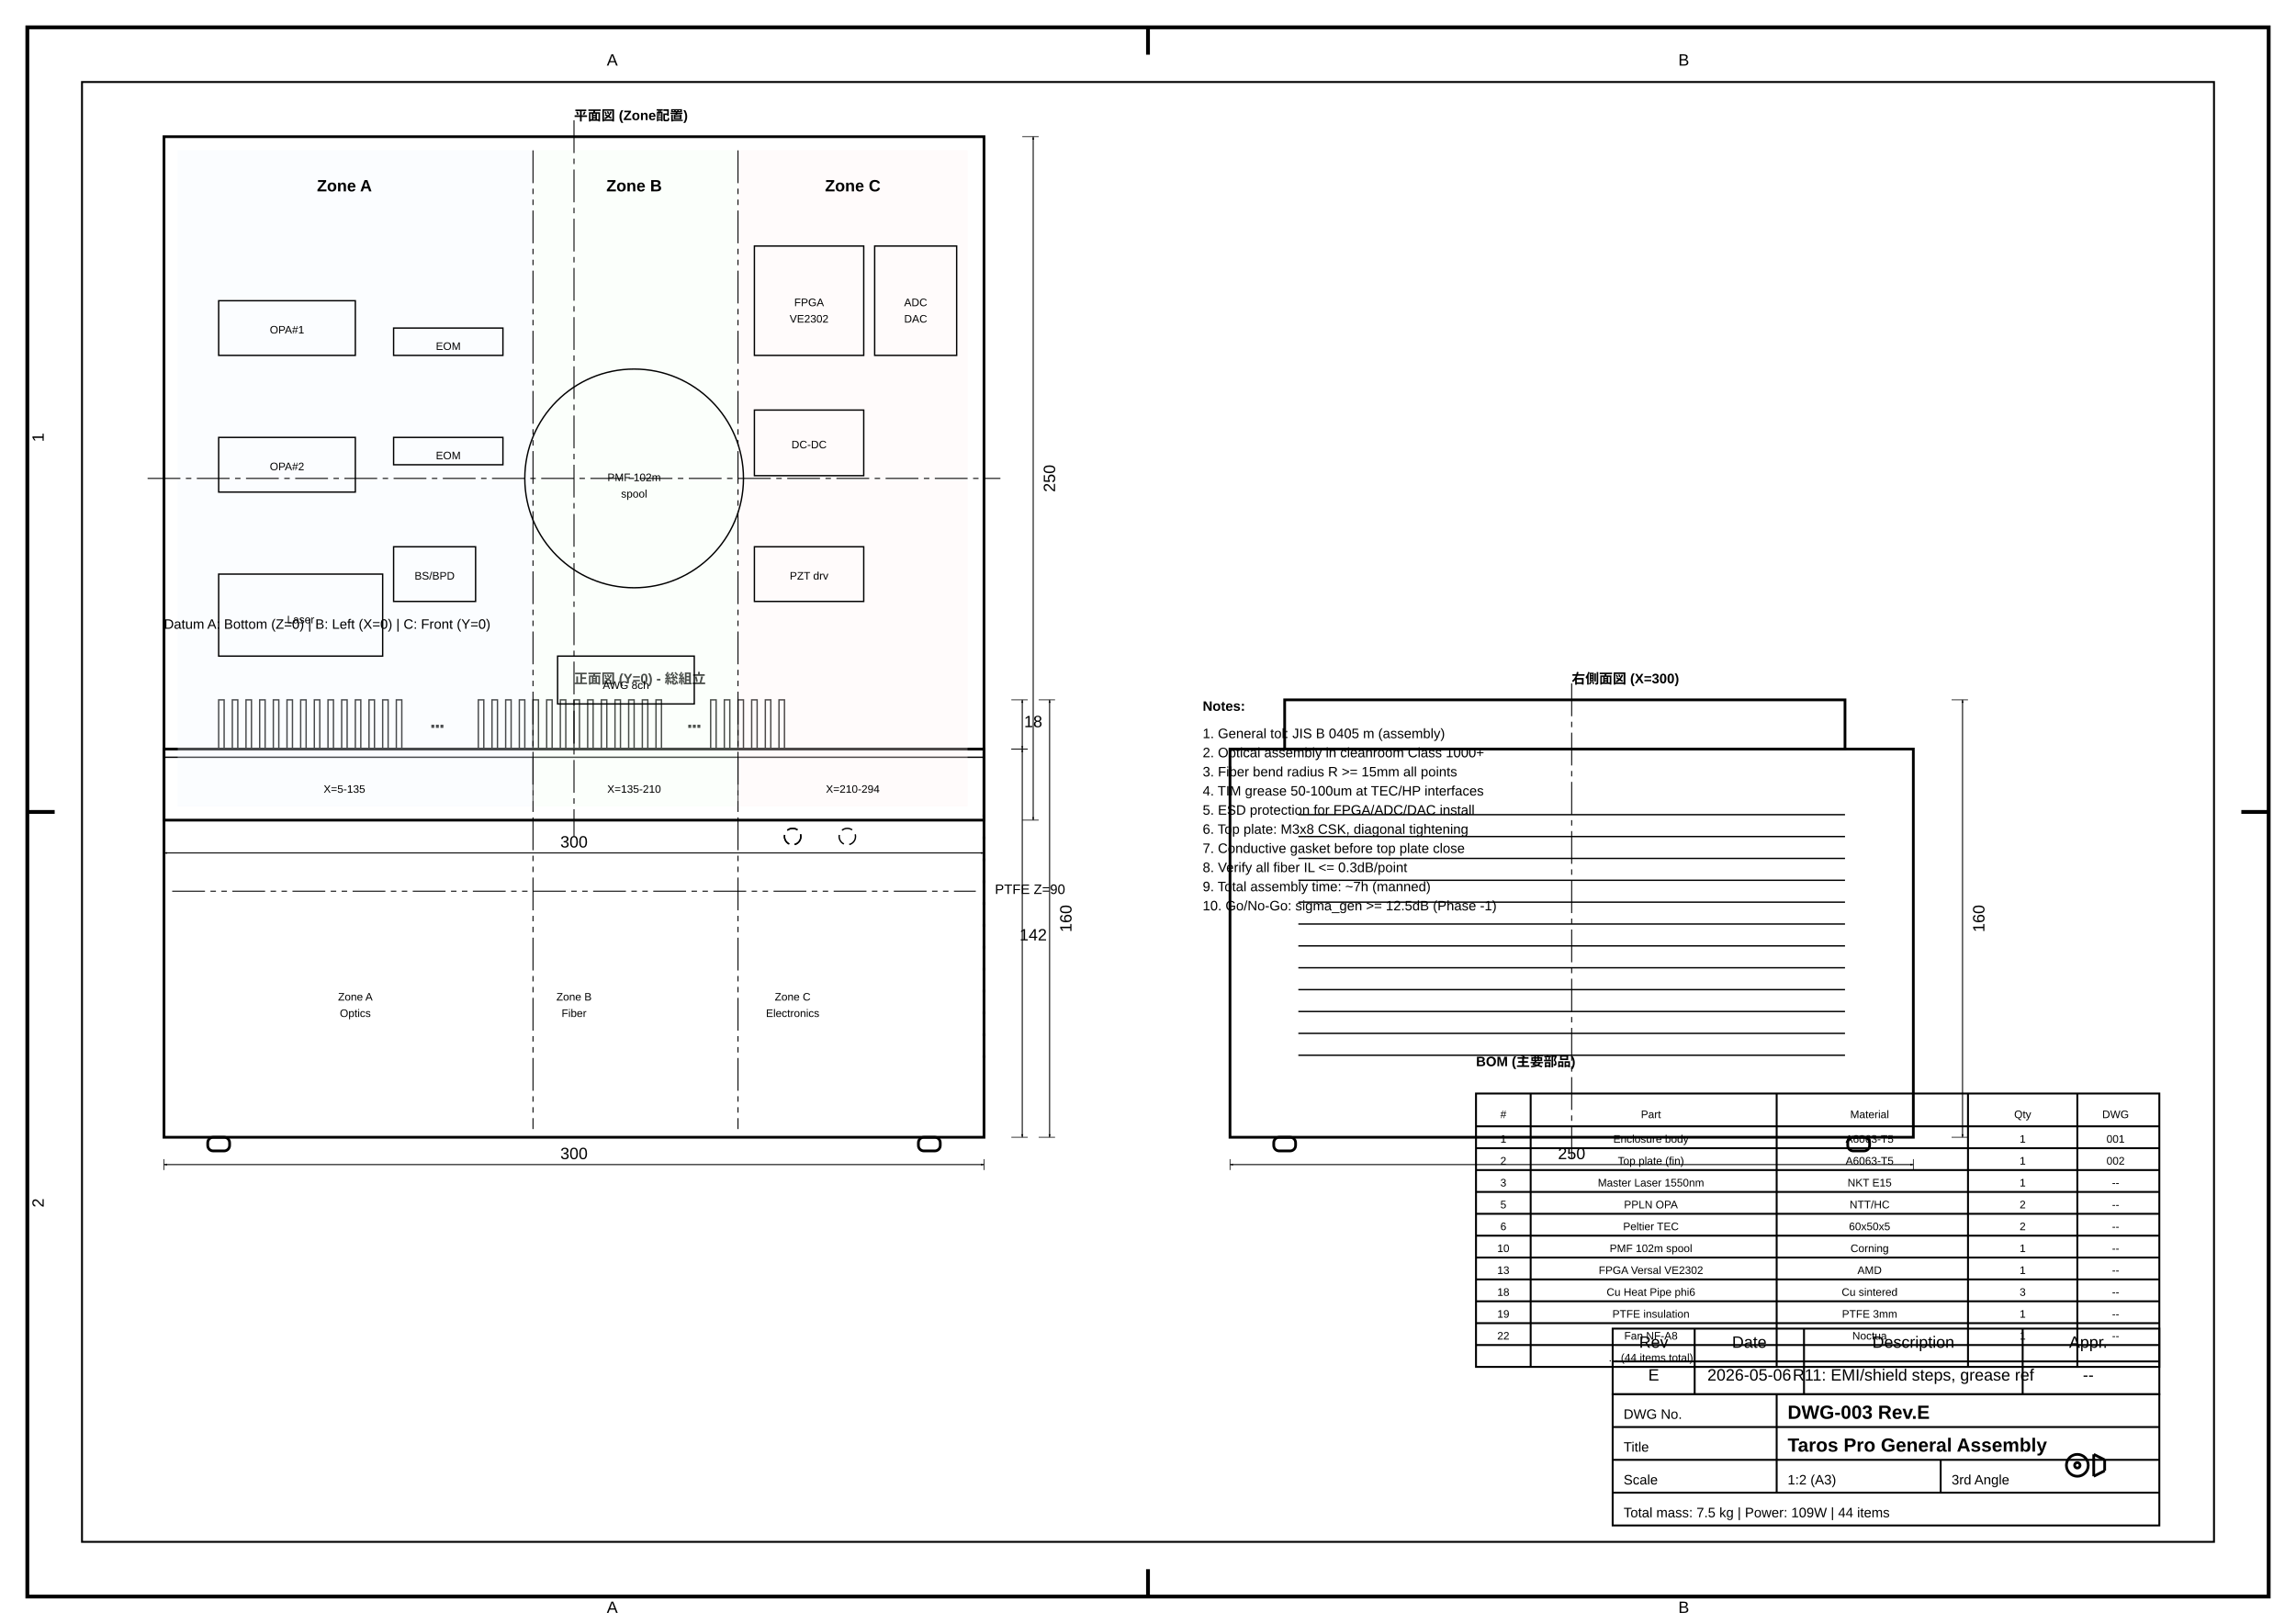
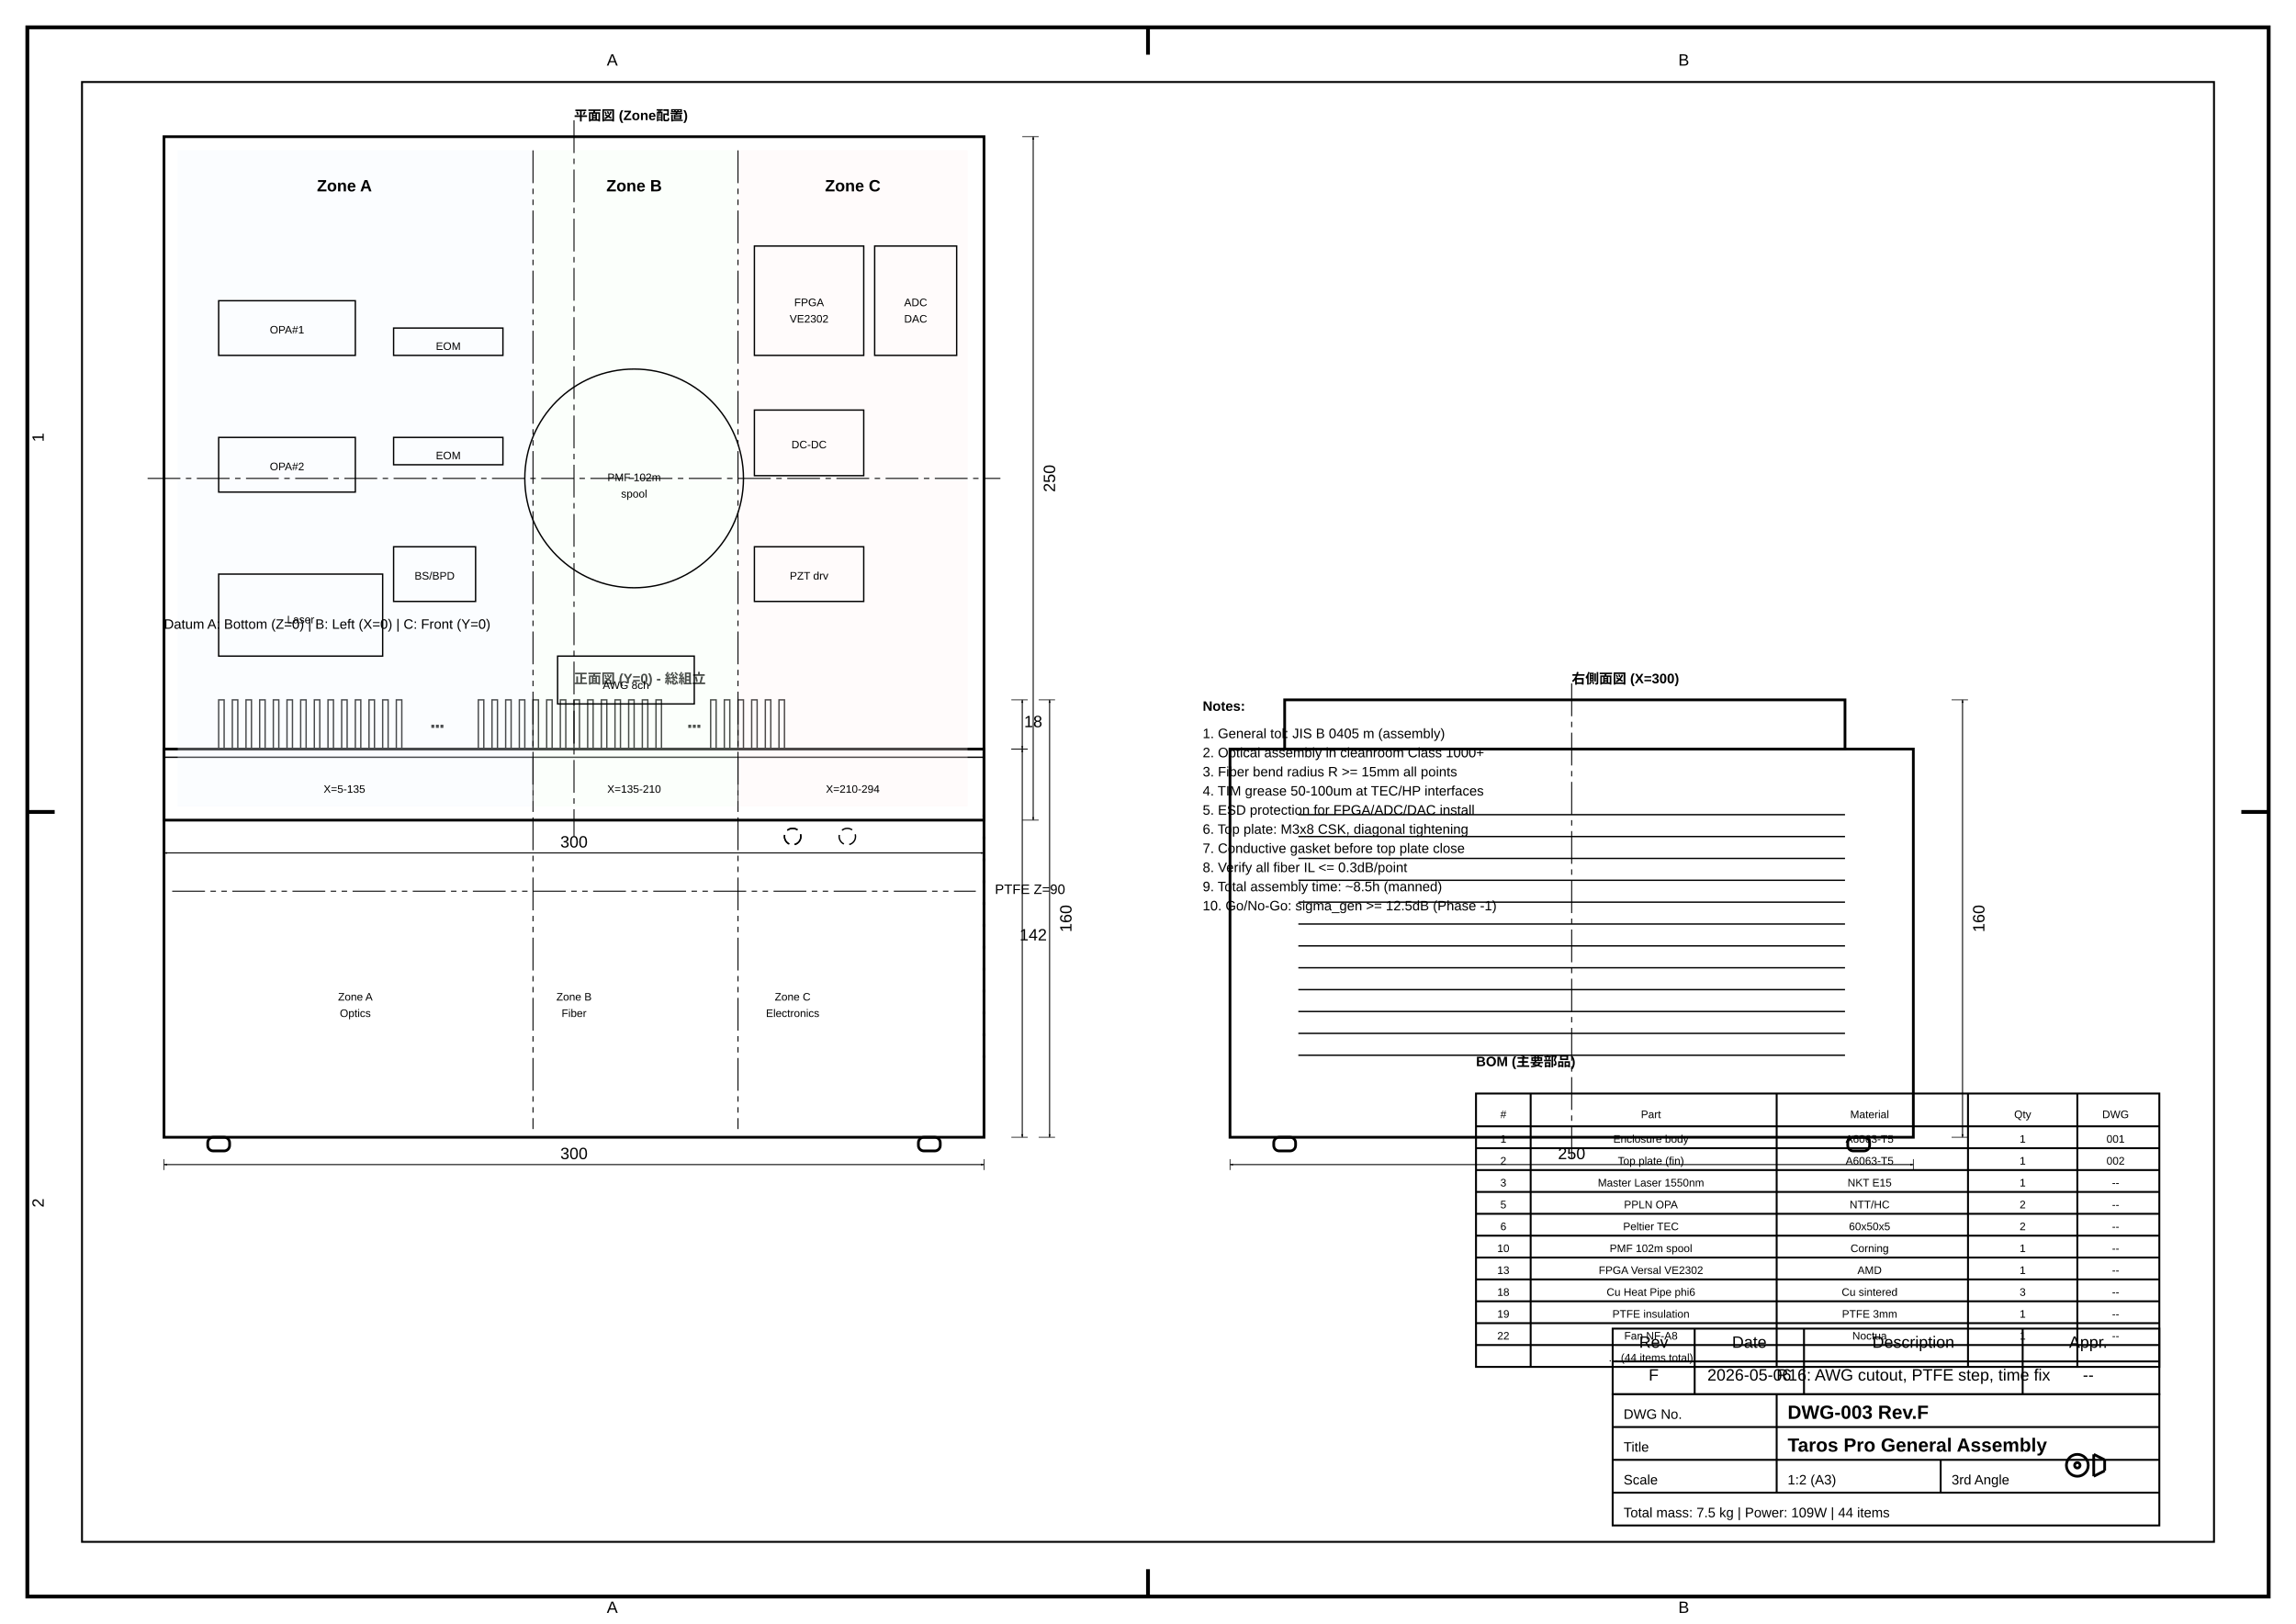
<svg xmlns="http://www.w3.org/2000/svg" viewBox="0 0 420 297" width="420mm" height="297mm">
  <defs>
    <marker id="arrow-start" markerWidth="3" markerHeight="2" refX="0" refY="1" orient="auto">
      <polygon points="3,0 0,1 3,2" fill="black" />
    </marker>
    <marker id="arrow-end" markerWidth="3" markerHeight="2" refX="3" refY="1" orient="auto">
      <polygon points="0,0 3,1 0,2" fill="black" />
    </marker>
    <style>
      .outline { stroke: black; stroke-width: 0.5; fill: none; }
      .thin { stroke: black; stroke-width: 0.25; fill: none; }
      .hidden { stroke: black; stroke-width: 0.25; fill: none; stroke-dasharray: 2,1; }
      .center { stroke: black; stroke-width: 0.18; fill: none; stroke-dasharray: 6,1,1,1; }
      .phantom { stroke: black; stroke-width: 0.18; fill: none; stroke-dasharray: 6,1,1,1,1,1; }
      .dim-line { stroke: black; stroke-width: 0.18; fill: none; marker-start: url(#arrow-start); marker-end: url(#arrow-end); }
      .ext-line { stroke: black; stroke-width: 0.13; fill: none; }
      .cutting { stroke: black; stroke-width: 0.35; fill: none; stroke-dasharray: 8,2,1,2; }
      .hatch { stroke: black; stroke-width: 0.13; fill: none; }
      .frame { stroke: black; stroke-width: 0.7; fill: none; }
      .frame-inner { stroke: black; stroke-width: 0.35; fill: none; }
      .title-box { stroke: black; stroke-width: 0.35; fill: none; }
      .text-dim { font-family: Arial, sans-serif; font-size: 3px; text-anchor: middle; }
      .text-note { font-family: Arial, sans-serif; font-size: 2.5px; text-anchor: start; }
      .text-title { font-family: Arial, sans-serif; font-size: 3.5px; text-anchor: start; font-weight: bold; }
      .text-title-sm { font-family: Arial, sans-serif; font-size: 2.5px; text-anchor: start; }
      .text-zone { font-family: Arial, sans-serif; font-size: 3px; text-anchor: middle; }
      .text-label { font-family: Arial, sans-serif; font-size: 2px; text-anchor: middle; }
      .zone-fill-a { fill: #f0f8ff; stroke: none; opacity: 0.3; }
      .zone-fill-b { fill: #f0fff0; stroke: none; opacity: 0.3; }
      .zone-fill-c { fill: #fff0f0; stroke: none; opacity: 0.3; }
    </style>
  </defs>
  <rect x="5" y="5" width="410" height="287" class="frame" />
  <rect x="15" y="15" width="390" height="267" class="frame-inner" />
  <line x1="210" y1="5" x2="210" y2="10" class="frame" />
  <line x1="210" y1="287" x2="210" y2="292" class="frame" />
  <line x1="5" y1="148.5" x2="10" y2="148.5" class="frame" />
  <line x1="410" y1="148.5" x2="415" y2="148.5" class="frame" />
  <text x="112" y="12" class="text-zone">A</text>
  <text x="308" y="12" class="text-zone">B</text>
  <text x="112" y="295" class="text-zone">A</text>
  <text x="308" y="295" class="text-zone">B</text>
  <text x="8" y="80" class="text-zone" transform="rotate(-90,8,80)">1</text>
  <text x="8" y="220" class="text-zone" transform="rotate(-90,8,220)">2</text>
  <g id="front-view" transform="translate(30, 128)">
    <text x="75" y="-3" class="text-note" text-anchor="middle" font-weight="bold">正面図 (Y=0) - 総組立</text>
    <rect x="0" y="9" width="150" height="71" class="outline" />
    <line x1="0" y1="9" x2="150" y2="9" class="outline" />
    <line x1="0" y1="10.5" x2="150" y2="10.5" class="thin" />
    <g class="thin" stroke-width="0.3">
      <rect x="10" y="0" width="1" height="9" />
      <rect x="12.5" y="0" width="1" height="9" />
      <rect x="15" y="0" width="1" height="9" />
      <rect x="17.5" y="0" width="1" height="9" />
      <rect x="20" y="0" width="1" height="9" />
      <rect x="22.5" y="0" width="1" height="9" />
      <rect x="25" y="0" width="1" height="9" />
      <rect x="27.5" y="0" width="1" height="9" />
      <rect x="30" y="0" width="1" height="9" />
      <rect x="32.5" y="0" width="1" height="9" />
      <rect x="35" y="0" width="1" height="9" />
      <rect x="37.5" y="0" width="1" height="9" />
      <rect x="40" y="0" width="1" height="9" />
      <rect x="42.5" y="0" width="1" height="9" />
      <text x="50" y="5" class="text-dim" font-size="2px">...</text>
      <rect x="57.5" y="0" width="1" height="9" />
      <rect x="60" y="0" width="1" height="9" />
      <rect x="62.5" y="0" width="1" height="9" />
      <rect x="65" y="0" width="1" height="9" />
      <rect x="67.5" y="0" width="1" height="9" />
      <rect x="70" y="0" width="1" height="9" />
      <rect x="72.5" y="0" width="1" height="9" />
      <rect x="75" y="0" width="1" height="9" />
      <rect x="77.5" y="0" width="1" height="9" />
      <rect x="80" y="0" width="1" height="9" />
      <rect x="82.5" y="0" width="1" height="9" />
      <rect x="85" y="0" width="1" height="9" />
      <rect x="87.5" y="0" width="1" height="9" />
      <rect x="90" y="0" width="1" height="9" />
      <text x="97" y="5" class="text-dim" font-size="2px">...</text>
      <rect x="100" y="0" width="1" height="9" />
      <rect x="102.5" y="0" width="1" height="9" />
      <rect x="105" y="0" width="1" height="9" />
      <rect x="107.5" y="0" width="1" height="9" />
      <rect x="110" y="0" width="1" height="9" />
      <rect x="112.5" y="0" width="1" height="9" />
    </g>
    <line x1="1.5" y1="35" x2="148.5" y2="35" class="phantom" />
    <text x="152" y="35.5" class="text-note" font-size="1.8px">PTFE Z=90</text>
    <text x="35" y="55" class="text-label" font-size="2.5px">Zone A</text>
    <text x="35" y="58" class="text-label" font-size="2px">Optics</text>
    <text x="75" y="55" class="text-label" font-size="2.5px">Zone B</text>
    <text x="75" y="58" class="text-label" font-size="2px">Fiber</text>
    <text x="115" y="55" class="text-label" font-size="2.5px">Zone C</text>
    <text x="115" y="58" class="text-label" font-size="2px">Electronics</text>
    <line x1="67.5" y1="10.5" x2="67.5" y2="78.5" class="phantom" />
    <line x1="105" y1="10.5" x2="105" y2="78.5" class="phantom" />
    <circle cx="115" cy="25" r="1.5" class="hidden" />
    <circle cx="125" cy="25" r="1.5" class="hidden" />
    <circle cx="115" cy="25" r="1.5" class="hidden" />
    <rect x="8" y="80" width="4" height="2.5" class="outline" stroke-width="0.3" rx="1" />
    <rect x="138" y="80" width="4" height="2.5" class="outline" stroke-width="0.3" rx="1" />
    <g class="thin" stroke-width="0.15">
      <line x1="150" y1="21" x2="150" y2="21.5" class="outline" stroke-width="0.25" />
      <line x1="150" y1="25" x2="150" y2="25.5" class="outline" stroke-width="0.25" />
      <line x1="150" y1="29" x2="150" y2="29.5" class="outline" stroke-width="0.25" />
      <line x1="150" y1="33" x2="150" y2="33.5" class="outline" stroke-width="0.25" />
      <line x1="150" y1="37" x2="150" y2="37.5" class="outline" stroke-width="0.25" />
      <line x1="150" y1="41" x2="150" y2="41.5" class="outline" stroke-width="0.25" />
      <line x1="150" y1="45" x2="150" y2="45.5" class="outline" stroke-width="0.25" />
      <line x1="150" y1="49" x2="150" y2="49.5" class="outline" stroke-width="0.25" />
      <line x1="150" y1="53" x2="150" y2="53.5" class="outline" stroke-width="0.25" />
      <line x1="150" y1="57" x2="150" y2="57.5" class="outline" stroke-width="0.25" />
      <line x1="150" y1="61" x2="150" y2="61.5" class="outline" stroke-width="0.25" />
      <line x1="150" y1="65" x2="150" y2="65.5" class="outline" stroke-width="0.25" />
    </g>
    <line x1="160" y1="0" x2="163" y2="0" class="ext-line" />
    <line x1="160" y1="80" x2="163" y2="80" class="ext-line" />
    <line x1="162" y1="0" x2="162" y2="80" class="dim-line" />
    <text x="166" y="40" class="text-dim" transform="rotate(-90,166,40)">160</text>
    <line x1="0" y1="86" x2="0" y2="84" class="ext-line" />
    <line x1="150" y1="86" x2="150" y2="84" class="ext-line" />
    <line x1="0" y1="85" x2="150" y2="85" class="dim-line" />
    <text x="75" y="84" class="text-dim">300</text>
    <line x1="155" y1="9" x2="158" y2="9" class="ext-line" />
    <line x1="155" y1="80" x2="158" y2="80" class="ext-line" />
    <line x1="157" y1="9" x2="157" y2="80" class="dim-line" />
    <text x="159" y="44" class="text-dim" font-size="2px" text-anchor="start">142</text>
    <line x1="155" y1="0" x2="158" y2="0" class="ext-line" />
    <line x1="155" y1="9" x2="158" y2="9" class="ext-line" />
    <line x1="157" y1="0" x2="157" y2="9" class="dim-line" />
    <text x="159" y="5" class="text-dim" font-size="2px" text-anchor="start">18</text>
  </g>
  <g id="right-side-view" transform="translate(225, 128)">
    <text x="62.5" y="-3" class="text-note" text-anchor="middle" font-weight="bold">右側面図 (X=300)</text>
    <rect x="0" y="9" width="125" height="71" class="outline" />
    <line x1="10" y1="0" x2="10" y2="9" class="thin" />
    <line x1="112.5" y1="0" x2="112.5" y2="9" class="thin" />
    <rect x="10" y="0" width="102.5" height="9" class="outline" stroke-width="0.3" />
    <g class="thin" stroke-width="0.2">
      <line x1="12.5" y1="21" x2="112.5" y2="21" />
      <line x1="12.5" y1="25" x2="112.5" y2="25" />
      <line x1="12.5" y1="29" x2="112.5" y2="29" />
      <line x1="12.5" y1="33" x2="112.5" y2="33" />
      <line x1="12.5" y1="37" x2="112.5" y2="37" />
      <line x1="12.5" y1="41" x2="112.5" y2="41" />
      <line x1="12.5" y1="45" x2="112.5" y2="45" />
      <line x1="12.5" y1="49" x2="112.5" y2="49" />
      <line x1="12.5" y1="53" x2="112.5" y2="53" />
      <line x1="12.5" y1="57" x2="112.5" y2="57" />
      <line x1="12.5" y1="61" x2="112.5" y2="61" />
      <line x1="12.5" y1="65" x2="112.5" y2="65" />
    </g>
    <rect x="8" y="80" width="4" height="2.5" class="outline" stroke-width="0.3" rx="1" />
    <rect x="113" y="80" width="4" height="2.5" class="outline" stroke-width="0.3" rx="1" />
    <line x1="62.5" y1="-3" x2="62.5" y2="85" class="center" />
    <line x1="0" y1="86" x2="0" y2="84" class="ext-line" />
    <line x1="125" y1="86" x2="125" y2="84" class="ext-line" />
    <line x1="0" y1="85" x2="125" y2="85" class="dim-line" />
    <text x="62.5" y="84" class="text-dim">250</text>
    <line x1="132" y1="0" x2="135" y2="0" class="ext-line" />
    <line x1="132" y1="80" x2="135" y2="80" class="ext-line" />
    <line x1="134" y1="0" x2="134" y2="80" class="dim-line" />
    <text x="138" y="40" class="text-dim" transform="rotate(-90,138,40)">160</text>
  </g>
  <g id="plan-view" transform="translate(30, 25)">
    <text x="75" y="-3" class="text-note" text-anchor="middle" font-weight="bold">平面図 (Zone配置)</text>
    <rect x="0" y="0" width="150" height="125" class="outline" />
    <rect x="2.5" y="2.5" width="65" height="120" class="zone-fill-a" />
    <rect x="67.5" y="2.5" width="37.5" height="120" class="zone-fill-b" />
    <rect x="105" y="2.5" width="42" height="120" class="zone-fill-c" />
    <line x1="67.5" y1="2.5" x2="67.5" y2="122.5" class="phantom" />
    <line x1="105" y1="2.5" x2="105" y2="122.5" class="phantom" />
    <rect x="10" y="30" width="25" height="10" class="thin" />
    <text x="22.5" y="36" class="text-label">OPA#1</text>
    <rect x="10" y="55" width="25" height="10" class="thin" />
    <text x="22.5" y="61" class="text-label">OPA#2</text>
    <rect x="10" y="80" width="30" height="15" class="thin" />
    <text x="25" y="89" class="text-label">Laser</text>
    <rect x="42" y="35" width="20" height="5" class="thin" />
    <text x="52" y="39" class="text-label">EOM</text>
    <rect x="42" y="55" width="20" height="5" class="thin" />
    <text x="52" y="59" class="text-label">EOM</text>
    <rect x="42" y="75" width="15" height="10" class="thin" />
    <text x="49.5" y="81" class="text-label">BS/BPD</text>
    <circle cx="86" cy="62.5" r="20" class="thin" />
    <text x="86" y="63" class="text-label">PMF 102m</text>
    <text x="86" y="66" class="text-label">spool</text>
    <rect x="72" y="95" width="25" height="8.75" class="thin" />
    <text x="84.5" y="101" class="text-label">AWG 8ch</text>
    <rect x="108" y="20" width="20" height="20" class="thin" />
    <text x="118" y="31" class="text-label">FPGA</text>
    <text x="118" y="34" class="text-label">VE2302</text>
    <rect x="108" y="50" width="20" height="12" class="thin" />
    <text x="118" y="57" class="text-label">DC-DC</text>
    <rect x="130" y="20" width="15" height="20" class="thin" />
    <text x="137.5" y="31" class="text-label">ADC</text>
    <text x="137.5" y="34" class="text-label">DAC</text>
    <rect x="108" y="75" width="20" height="10" class="thin" />
    <text x="118" y="81" class="text-label">PZT drv</text>
    <text x="33" y="10" class="text-dim" font-size="3px" font-weight="bold">Zone A</text>
    <text x="86" y="10" class="text-dim" font-size="3px" font-weight="bold">Zone B</text>
    <text x="126" y="10" class="text-dim" font-size="3px" font-weight="bold">Zone C</text>
    <text x="33" y="120" class="text-label">X=5-135</text>
    <text x="86" y="120" class="text-label">X=135-210</text>
    <text x="126" y="120" class="text-label">X=210-294</text>
    <line x1="75" y1="-3" x2="75" y2="128" class="center" />
    <line x1="-3" y1="62.5" x2="153" y2="62.5" class="center" />
    <line x1="0" y1="132" x2="0" y2="129" class="ext-line" />
    <line x1="150" y1="132" x2="150" y2="129" class="ext-line" />
    <line x1="0" y1="131" x2="150" y2="131" class="dim-line" />
    <text x="75" y="130" class="text-dim">300</text>
    <line x1="157" y1="0" x2="160" y2="0" class="ext-line" />
    <line x1="157" y1="125" x2="160" y2="125" class="ext-line" />
    <line x1="159" y1="0" x2="159" y2="125" class="dim-line" />
    <text x="163" y="62.5" class="text-dim" transform="rotate(-90,163,62.5)">250</text>
  </g>
  <g id="title-block" transform="translate(270, 200)">
    <text x="0" y="-5" class="text-note" font-weight="bold">BOM (主要部品)</text>
    <rect x="0" y="0" width="125" height="50" class="title-box" />
    <line x1="0" y1="6" x2="125" y2="6" class="title-box" />
    <line x1="10" y1="0" x2="10" y2="50" class="title-box" stroke-width="0.18" />
    <line x1="55" y1="0" x2="55" y2="50" class="title-box" stroke-width="0.18" />
    <line x1="90" y1="0" x2="90" y2="50" class="title-box" stroke-width="0.18" />
    <line x1="110" y1="0" x2="110" y2="50" class="title-box" stroke-width="0.18" />
    <text x="5" y="4.5" class="text-label">#</text>
    <text x="32" y="4.5" class="text-label">Part</text>
    <text x="72" y="4.5" class="text-label">Material</text>
    <text x="100" y="4.5" class="text-label">Qty</text>
    <text x="117" y="4.5" class="text-label">DWG</text>
    <line x1="0" y1="10" x2="125" y2="10" class="title-box" stroke-width="0.13" />
    <line x1="0" y1="14" x2="125" y2="14" class="title-box" stroke-width="0.13" />
    <line x1="0" y1="18" x2="125" y2="18" class="title-box" stroke-width="0.13" />
    <line x1="0" y1="22" x2="125" y2="22" class="title-box" stroke-width="0.13" />
    <line x1="0" y1="26" x2="125" y2="26" class="title-box" stroke-width="0.13" />
    <line x1="0" y1="30" x2="125" y2="30" class="title-box" stroke-width="0.13" />
    <line x1="0" y1="34" x2="125" y2="34" class="title-box" stroke-width="0.13" />
    <line x1="0" y1="38" x2="125" y2="38" class="title-box" stroke-width="0.13" />
    <line x1="0" y1="42" x2="125" y2="42" class="title-box" stroke-width="0.13" />
    <line x1="0" y1="46" x2="125" y2="46" class="title-box" stroke-width="0.13" />
    <text x="5" y="9" class="text-label">1</text>
    <text x="32" y="9" class="text-label">Enclosure body</text>
    <text x="72" y="9" class="text-label">A6063-T5</text>
    <text x="100" y="9" class="text-label">1</text>
    <text x="117" y="9" class="text-label">001</text>
    <text x="5" y="13" class="text-label">2</text>
    <text x="32" y="13" class="text-label">Top plate (fin)</text>
    <text x="72" y="13" class="text-label">A6063-T5</text>
    <text x="100" y="13" class="text-label">1</text>
    <text x="117" y="13" class="text-label">002</text>
    <text x="5" y="17" class="text-label">3</text>
    <text x="32" y="17" class="text-label">Master Laser 1550nm</text>
    <text x="72" y="17" class="text-label">NKT E15</text>
    <text x="100" y="17" class="text-label">1</text>
    <text x="117" y="17" class="text-label">--</text>
    <text x="5" y="21" class="text-label">5</text>
    <text x="32" y="21" class="text-label">PPLN OPA</text>
    <text x="72" y="21" class="text-label">NTT/HC</text>
    <text x="100" y="21" class="text-label">2</text>
    <text x="117" y="21" class="text-label">--</text>
    <text x="5" y="25" class="text-label">6</text>
    <text x="32" y="25" class="text-label">Peltier TEC</text>
    <text x="72" y="25" class="text-label">60x50x5</text>
    <text x="100" y="25" class="text-label">2</text>
    <text x="117" y="25" class="text-label">--</text>
    <text x="5" y="29" class="text-label">10</text>
    <text x="32" y="29" class="text-label">PMF 102m spool</text>
    <text x="72" y="29" class="text-label">Corning</text>
    <text x="100" y="29" class="text-label">1</text>
    <text x="117" y="29" class="text-label">--</text>
    <text x="5" y="33" class="text-label">13</text>
    <text x="32" y="33" class="text-label">FPGA Versal VE2302</text>
    <text x="72" y="33" class="text-label">AMD</text>
    <text x="100" y="33" class="text-label">1</text>
    <text x="117" y="33" class="text-label">--</text>
    <text x="5" y="37" class="text-label">18</text>
    <text x="32" y="37" class="text-label">Cu Heat Pipe phi6</text>
    <text x="72" y="37" class="text-label">Cu sintered</text>
    <text x="100" y="37" class="text-label">3</text>
    <text x="117" y="37" class="text-label">--</text>
    <text x="5" y="41" class="text-label">19</text>
    <text x="32" y="41" class="text-label">PTFE insulation</text>
    <text x="72" y="41" class="text-label">PTFE 3mm</text>
    <text x="100" y="41" class="text-label">1</text>
    <text x="117" y="41" class="text-label">--</text>
    <text x="5" y="45" class="text-label">22</text>
    <text x="32" y="45" class="text-label">Fan NF-A8</text>
    <text x="72" y="45" class="text-label">Noctua</text>
    <text x="100" y="45" class="text-label">1</text>
    <text x="117" y="45" class="text-label">--</text>
    <text x="5" y="49" class="text-label" />
    <text x="32" y="49" class="text-label">... (44 items total)</text>
  </g>
  <g id="main-title" transform="translate(295, 255)">
    <rect x="0" y="-12" width="100" height="12" class="title-box" />
    <line x1="0" y1="-6" x2="100" y2="-6" class="title-box" />
    <line x1="15" y1="-12" x2="15" y2="0" class="title-box" />
    <line x1="35" y1="-12" x2="35" y2="0" class="title-box" />
    <line x1="75" y1="-12" x2="75" y2="0" class="title-box" />
    <text x="7.5" y="-8.5" class="text-dim" font-size="2px">Rev</text>
    <text x="25" y="-8.5" class="text-dim" font-size="2px">Date</text>
    <text x="55" y="-8.5" class="text-dim" font-size="2px">Description</text>
    <text x="87" y="-8.5" class="text-dim" font-size="2px">Appr.</text>
-     <text x="7.5" y="-2.5" class="text-dim" font-size="2px">E</text>
+     <text x="7.5" y="-2.5" class="text-dim" font-size="2px">F</text>
    <text x="25" y="-2.5" class="text-dim" font-size="2px">2026-05-06</text>
-     <text x="55" y="-2.5" class="text-dim" font-size="2px">R11: EMI/shield steps, grease ref</text>
+     <text x="55" y="-2.5" class="text-dim" font-size="2px">R16: AWG cutout, PTFE step, time fix</text>
    <text x="87" y="-2.5" class="text-dim" font-size="2px">--</text>
    <rect x="0" y="0" width="100" height="24" class="title-box" />
    <line x1="0" y1="6" x2="100" y2="6" class="title-box" />
    <line x1="0" y1="12" x2="100" y2="12" class="title-box" />
    <line x1="0" y1="18" x2="100" y2="18" class="title-box" />
    <line x1="30" y1="0" x2="30" y2="18" class="title-box" />
    <line x1="60" y1="12" x2="60" y2="18" class="title-box" />
    <text x="2" y="4.5" class="text-title-sm">DWG No.</text>
-     <text x="32" y="4.5" class="text-title">DWG-003 Rev.E</text>
+     <text x="32" y="4.5" class="text-title">DWG-003 Rev.F</text>
    <text x="2" y="10.5" class="text-title-sm">Title</text>
    <text x="32" y="10.5" class="text-title">Taros Pro General Assembly</text>
    <text x="2" y="16.5" class="text-title-sm">Scale</text>
    <text x="32" y="16.5" class="text-title-sm">1:2 (A3)</text>
    <text x="62" y="16.5" class="text-title-sm">3rd Angle</text>
    <text x="2" y="22.5" class="text-title-sm">Total mass: 7.5 kg | Power: 109W | 44 items</text>
    <g transform="translate(85, 13)">
      <circle cx="0" cy="0" r="2" class="outline" stroke-width="0.2" />
      <circle cx="0" cy="0" r="0.5" class="outline" stroke-width="0.2" fill="black" />
      <line x1="3" y1="-2" x2="3" y2="2" class="outline" stroke-width="0.2" />
      <line x1="3" y1="-2" x2="5" y2="-1" class="outline" stroke-width="0.2" />
      <line x1="3" y1="2" x2="5" y2="1" class="outline" stroke-width="0.2" />
      <line x1="5" y1="-1" x2="5" y2="1" class="outline" stroke-width="0.2" />
    </g>
  </g>
  <g transform="translate(220, 130)">
    <text x="0" y="0" class="text-note" font-size="2.5px" font-weight="bold">Notes:</text>
    <text x="0" y="5" class="text-note" font-size="2px">1. General tol: JIS B 0405 m (assembly)</text>
    <text x="0" y="8.5" class="text-note" font-size="2px">2. Optical assembly in cleanroom Class 1000+</text>
    <text x="0" y="12" class="text-note" font-size="2px">3. Fiber bend radius R &gt;= 15mm all points</text>
    <text x="0" y="15.5" class="text-note" font-size="2px">4. TIM grease 50-100um at TEC/HP interfaces</text>
    <text x="0" y="19" class="text-note" font-size="2px">5. ESD protection for FPGA/ADC/DAC install</text>
    <text x="0" y="22.5" class="text-note" font-size="2px">6. Top plate: M3x8 CSK, diagonal tightening</text>
    <text x="0" y="26" class="text-note" font-size="2px">7. Conductive gasket before top plate close</text>
    <text x="0" y="29.5" class="text-note" font-size="2px">8. Verify all fiber IL &lt;= 0.3dB/point</text>
-     <text x="0" y="33" class="text-note" font-size="2px">9. Total assembly time: ~7h (manned)</text>
+     <text x="0" y="33" class="text-note" font-size="2px">9. Total assembly time: ~8.5h (manned)</text>
    <text x="0" y="36.5" class="text-note" font-size="2px">10. Go/No-Go: sigma_gen &gt;= 12.5dB (Phase -1)</text>
  </g>
  <g transform="translate(30, 115)">
    <text x="0" y="0" class="text-note" font-size="2px">Datum A: Bottom (Z=0) | B: Left (X=0) | C: Front (Y=0)</text>
  </g>
</svg>
